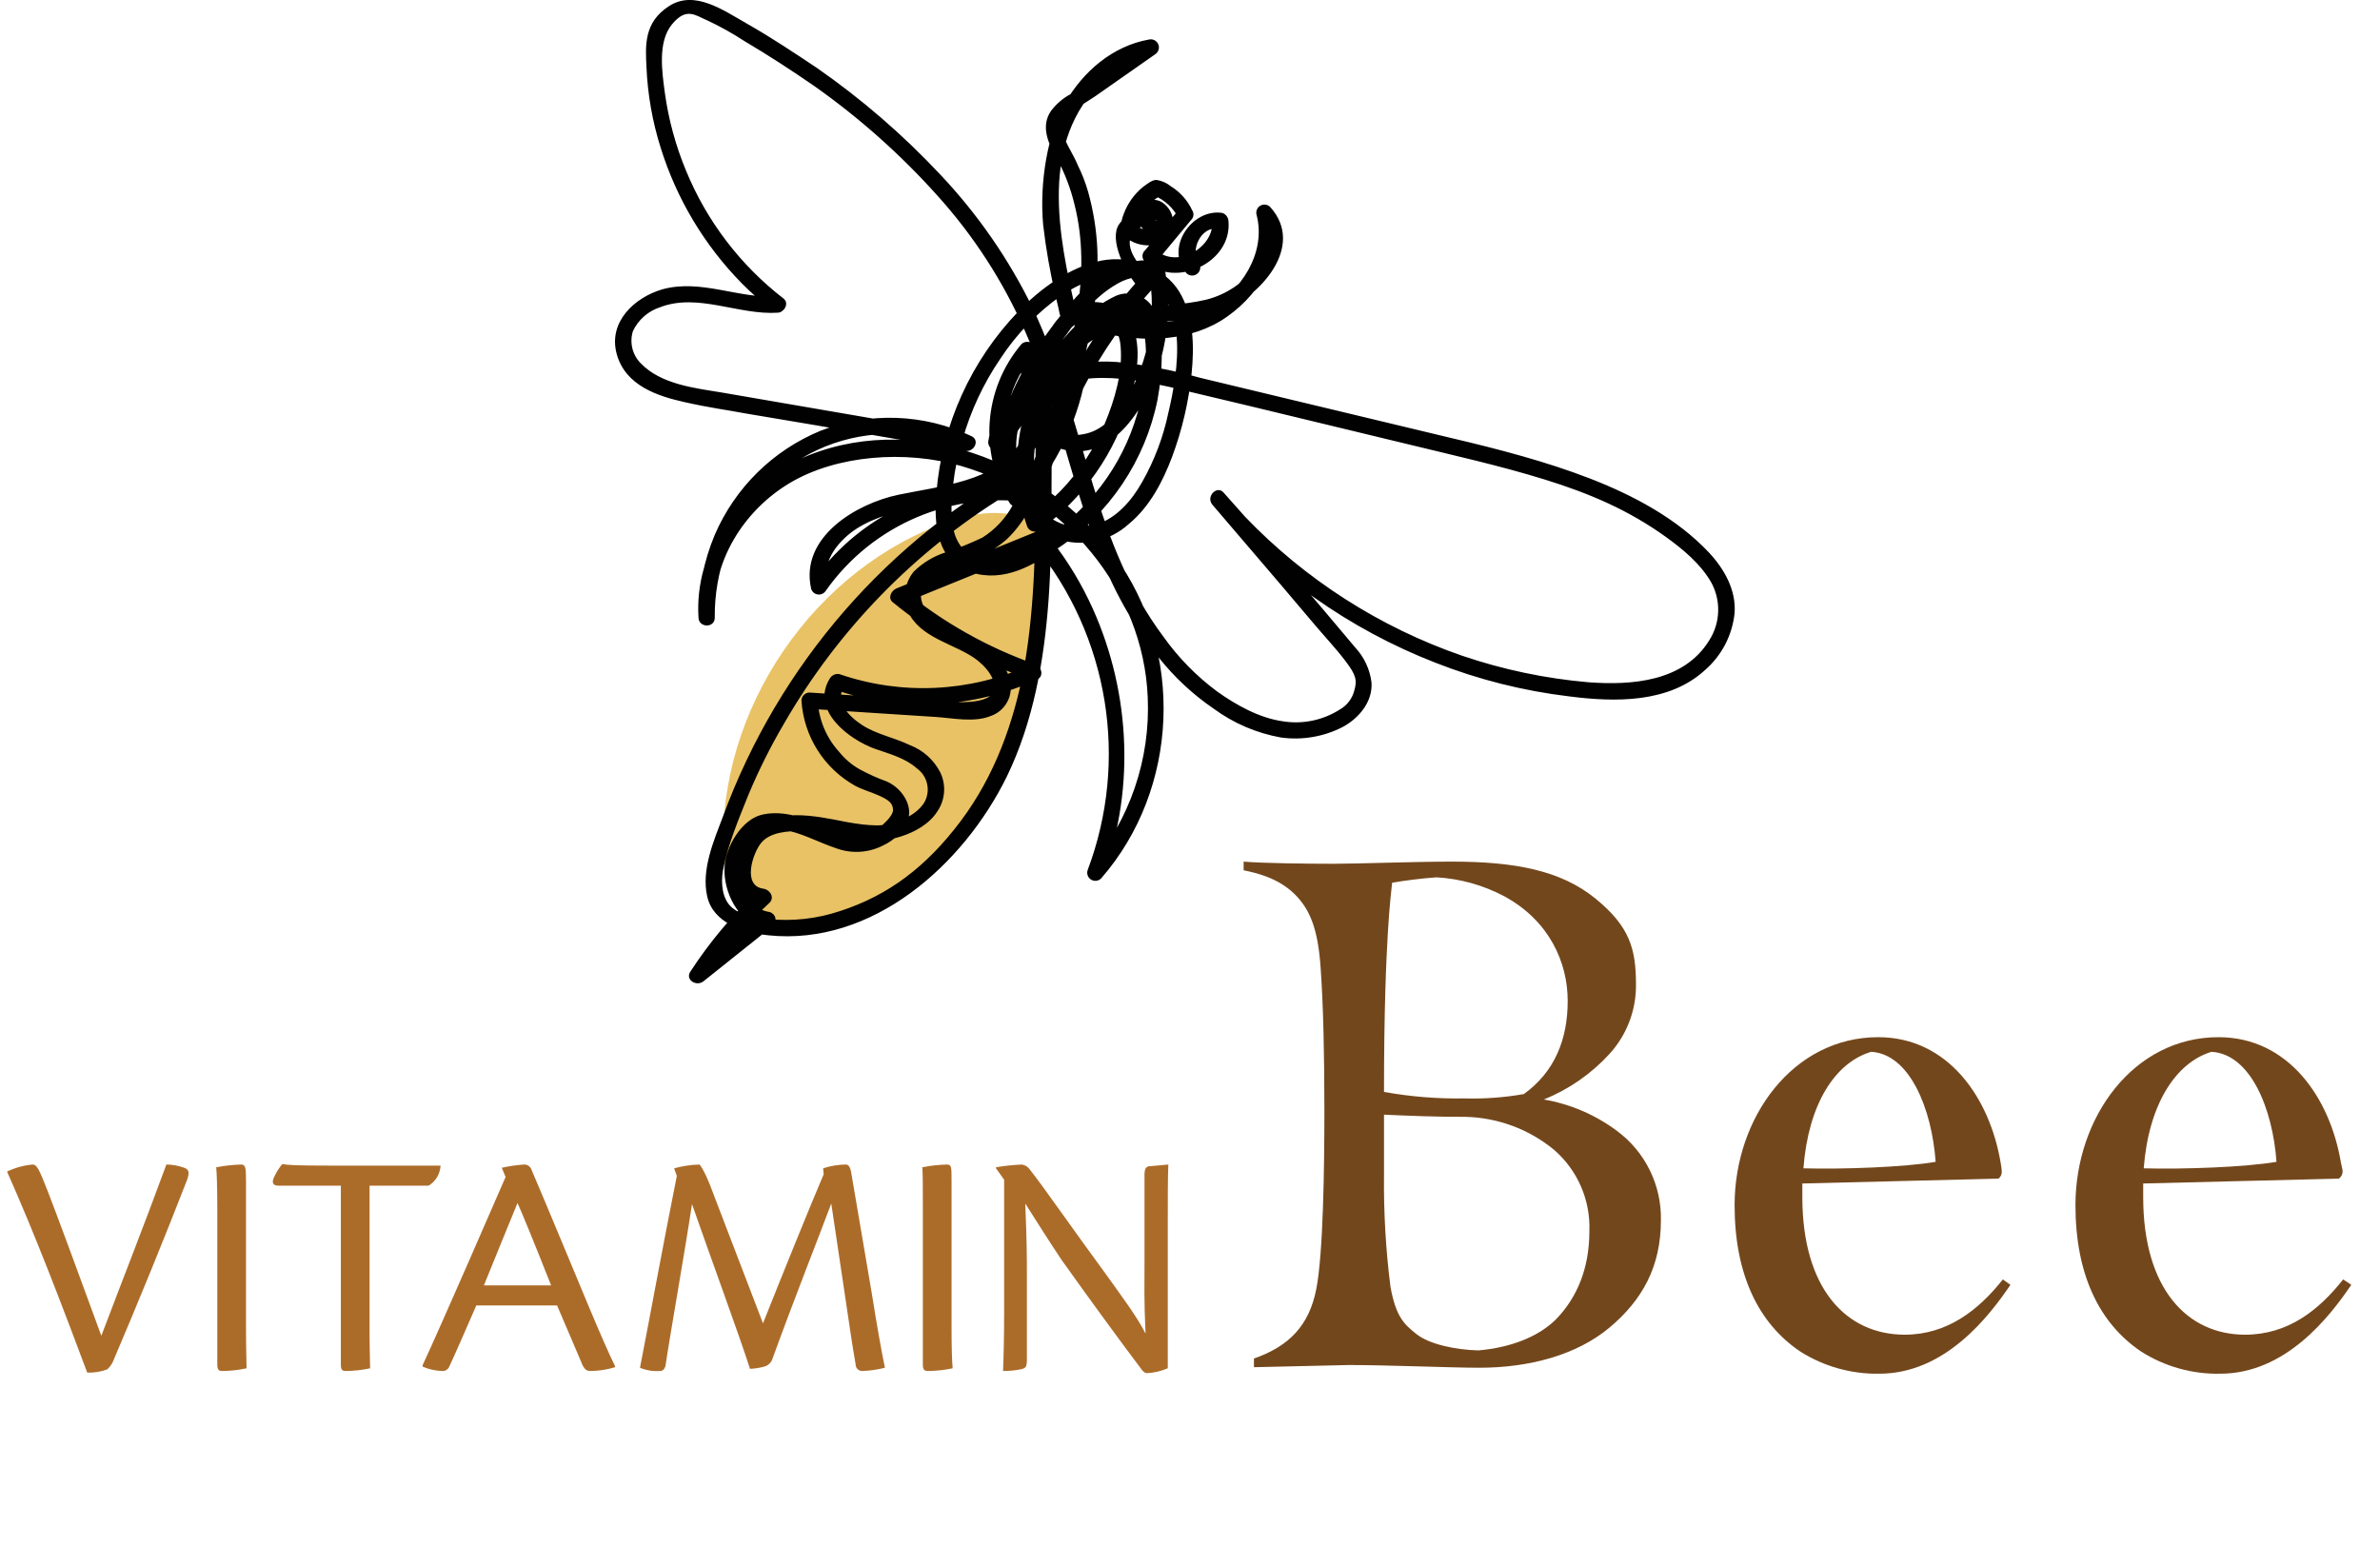
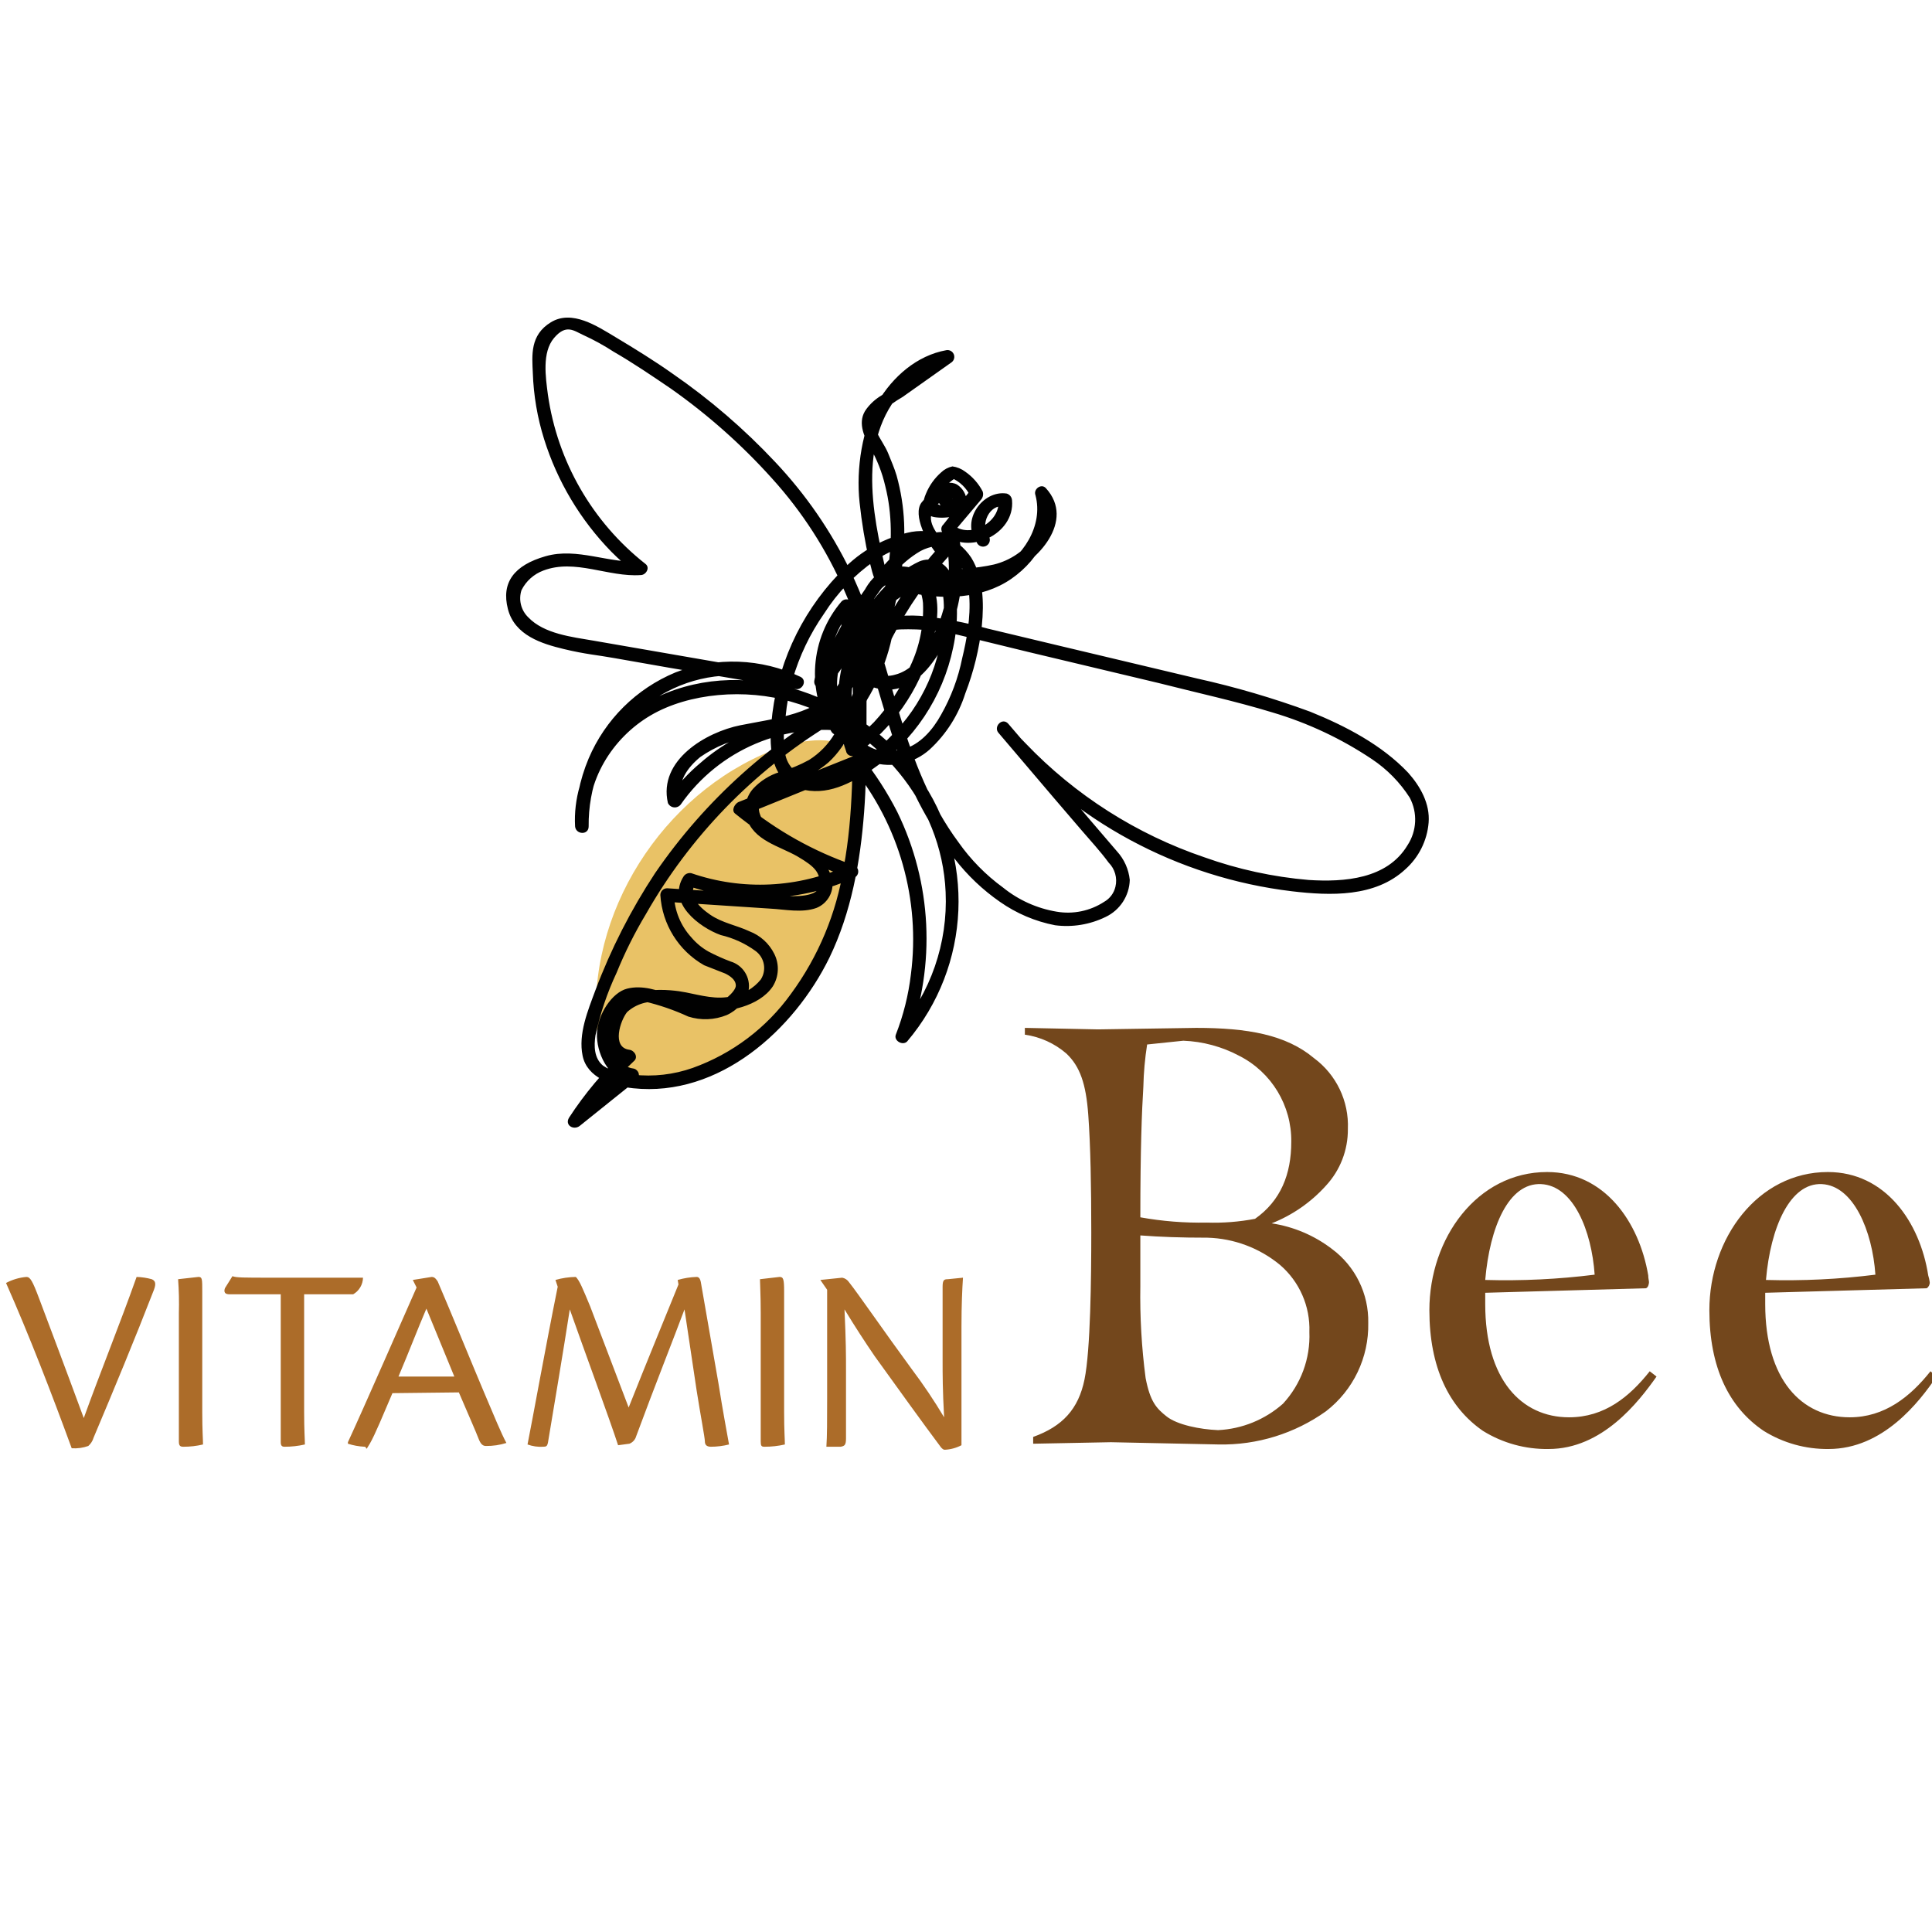
- <svg xmlns="http://www.w3.org/2000/svg" id="Layer_1" data-name="Layer 1" width="439.2" height="285.4" viewBox="0 0 439.2 285.4">
-   <path d="M192.6,98.5c-3.6-4.9-11.2-4.4-17.1-2.4-25.2,8.5-43.2,34.9-42,61.5a7,7,0,0,0,1.2,4c1.1,1.2,3.9,9.9,5.5,10.1,8.8,1,15,.4,22-5,4.1-3.1,17.9-15.3,20-20,6.6-14.5,7.5-24.2,10-40" fill="#e9c266" />
-   <path d="M248.9,251.9l-17.5.4v-1.6c6.6-2.3,10.2-6.2,11.5-12.8s1.5-22.7,1.5-33-.2-19.4-.7-26.4-1.9-10.7-4.9-13.6-6.9-3.8-9.3-4.3V159c3.3.3,12.1.4,16.5.4s15.3-.4,21.9-.4c11.6,0,20.1,1.6,26.5,6.8s7.5,9.4,7.5,15.9a18.7,18.7,0,0,1-4.9,12.8,33.4,33.4,0,0,1-12.1,8.4,31.4,31.4,0,0,1,13.5,5.8,20,20,0,0,1,8.1,16.5c0,8.5-3.4,14.7-9.5,19.8s-14.9,7.4-24,7.4C267.9,252.4,256.2,251.9,248.9,251.9Zm32.3-50c5.7-4.1,8.1-10.1,8.1-17.2s-3.4-14.8-11.7-19.3a30.4,30.4,0,0,0-12.5-3.5c-2.9.2-5.9.6-8.2,1-.1.9-.5,4.2-.8,9.4s-.7,14.1-.7,29.2a76.7,76.7,0,0,0,14.9,1.2A54.5,54.5,0,0,0,281.2,201.9Zm6.1,41.4c3.7-3.9,6-9.2,6-16.1a18.9,18.9,0,0,0-6.5-15,26.7,26.7,0,0,0-16.4-6.1c-6.1,0-10.3-.2-15-.4v11.2a150.9,150.9,0,0,0,1.2,20.6c1,5.4,2.4,6.8,4.8,8.7s7.3,2.9,11.4,3C278.7,248.7,284,246.7,287.3,243.3Z" fill="#73471c" />
-   <path d="M351.5,246.3c7.8,0,13.6-4.5,18.1-10.2l1.4,1c-4,5.9-12.1,16.4-24.2,16.4a26.4,26.4,0,0,1-14.6-4.1c-7.7-5.2-12.1-14.2-12.1-27,0-16.2,10.8-31,26.5-31,12.9,0,20.6,11.2,22.6,23.2a12.5,12.5,0,0,1,.2,1.5,1.6,1.6,0,0,1-.6,1.4l-36.2.9v2.5C332.6,237.8,340.7,246.3,351.5,246.3Zm-18.7-30.7c7.1.2,18.7-.2,24.4-1.2-.7-9.8-4.8-19.9-11.9-20.3C338.6,196.1,333.7,203.8,332.8,215.6Z" fill="#73471c" />
-   <path d="M414.3,246.3c7.9,0,13.6-4.5,18.1-10.2l1.5,1c-4,5.9-12.1,16.4-24.2,16.4a26.2,26.2,0,0,1-14.6-4.1c-7.7-5.2-12.1-14.2-12.1-27,0-16.2,10.7-31,26.4-31,12.9,0,20.6,11.2,22.6,23.2.1.6.3,1.2.3,1.5a1.6,1.6,0,0,1-.7,1.4l-36.1.9v2.5C395.5,237.8,403.6,246.3,414.3,246.3Zm-18.7-30.7c7.2.2,18.7-.2,24.5-1.2-.7-9.8-4.8-19.9-12-20.3C401.5,196.1,396.5,203.8,395.6,215.6Z" fill="#73471c" />
-   <path d="M6,214.9c.8,0,1.2.8,2.8,4.9s5.7,15.2,9.9,26.7c3.9-10.3,8.2-21.2,12-31.6a9.7,9.7,0,0,1,3.3.6c.9.3,1,.9.5,2.3-4.4,11.3-8.9,22.3-13.5,33.1a4.6,4.6,0,0,1-1.2,1.8,9.6,9.6,0,0,1-3.7.6c-4.5-12-9.5-25.2-14.8-37.1A13.8,13.8,0,0,1,6,214.9Z" fill="#ac6c29" />
-   <path d="M40.1,223c0-4.1-.1-6.5-.2-7.6a31,31,0,0,1,4.5-.5c.9,0,1,.4,1,3.1v27.2c0,4.1.1,6.1.1,7.3a21.4,21.4,0,0,1-4.5.5c-.6,0-.9-.2-.9-1.2Z" fill="#ac6c29" />
-   <path d="M62.9,218.8H51.4c-.9,0-1.3-.4-.9-1.4a10.8,10.8,0,0,1,1.6-2.6c.9.2,2.3.3,9,.3H81.3a4.6,4.6,0,0,1-2.2,3.7H68.2v26.4c0,4.1.1,6.1.1,7.3a21.4,21.4,0,0,1-4.5.5c-.6,0-.9-.2-.9-1.1Z" fill="#ac6c29" />
-   <path d="M87.9,240.9c-2.1,4.8-4,9.2-5,11.3a1.3,1.3,0,0,1-1.3.8,9.8,9.8,0,0,1-3.6-.8v-.3c3.4-7.3,13.3-30.1,15.3-34.7l-.7-1.7a26.9,26.9,0,0,1,4.1-.6,1.4,1.4,0,0,1,1.4,1c2.7,6.3,8,19.1,10.3,24.6s4,9.4,5.1,11.6v.2a15.6,15.6,0,0,1-4.6.7c-.7,0-1.2-.4-1.7-1.8l-4.4-10.3Zm13.8-3.7c-3.2-8.1-5.3-13.2-6.2-15.2-2,4.8-3.9,9.6-6.2,15.2Z" fill="#ac6c29" />
-   <path d="M151.9,215.6a13.7,13.7,0,0,1,4.2-.7c.4,0,.8.3,1,1.6l3.8,22.3c1,6.3,1.8,10.7,2.4,13.6a19.3,19.3,0,0,1-4.1.6,1.2,1.2,0,0,1-1.3-1.2c-.6-3.4-1-6.2-1.8-11.6l-2.7-18.1c-2.2,5.9-6.8,17.5-10.8,28.5a2.2,2.2,0,0,1-1.6,1.6,11.7,11.7,0,0,1-2.6.4c-1.8-5.7-7.5-21.2-10.7-30.4-1.3,8.7-4,23.8-4.9,29.9-.2.6-.5.9-1,.9a8,8,0,0,1-3.7-.6c1.2-6,4.1-21.9,6.8-35.4l-.5-1.4a19.5,19.5,0,0,1,4.7-.7c.7.9,1.5,2.5,3,6.6l8.7,22.7c3.9-9.8,8.6-21.4,11.2-27.5Z" fill="#ac6c29" />
-   <path d="M170.3,223c0-4.1,0-6.5-.1-7.6a28.1,28.1,0,0,1,4.5-.5c.9,0,.9.4.9,3.1v27.2c0,4.1.1,6.1.2,7.3a22.2,22.2,0,0,1-4.5.5c-.7,0-1-.2-1-1.2Z" fill="#ac6c29" />
-   <path d="M183.8,215.6v-.2a39.1,39.1,0,0,1,4.8-.5,2.2,2.2,0,0,1,1.5,1c2.1,2.6,8,11.1,14.1,19.4,3,4.2,5.7,7.8,7.2,10.8-.3-6-.2-9.5-.2-12.6V216.8c0-1.3.4-1.6,1.1-1.6l3.3-.3c-.1,2.6-.1,6.1-.1,11.1v26.5a11.1,11.1,0,0,1-3.8.9c-.4,0-.6-.2-.9-.5-4-5.3-9.7-13.1-14.9-20.4-2.2-3.3-4.3-6.6-6.7-10.4.3,7.1.3,10.3.3,13.3v15.5c0,1.5-.3,1.6-1.2,1.8a15.8,15.8,0,0,1-3.2.3c.1-2.4.2-5.9.2-11V217.7Z" fill="#ac6c29" />
-   <path d="M190.4,85.2a121.8,121.8,0,0,0-57,65.5c-1.7,4.5-4,9.8-2.9,14.7s6.6,6.7,11.3,7.2c19.2,2,36-13,44-29.3,4.9-10.1,6.9-21.5,7.7-32.6s.4-23.8.7-35.7c.1-4.8-.3-11.4,3.8-14.8,1.5-1.2,3.8-2.1,5.7-1.4s3,3.1,3.1,5.2c.4,4.7-1.1,9.8-2.9,14.1a39.8,39.8,0,0,1-8.2,12.5,41.3,41.3,0,0,1-5.5,4.7l2.2.9a33.5,33.5,0,0,1,3.2-27.6,31.1,31.1,0,0,1,9.8-10.3c1-.7,2.4-1.6,3.7-1a4.4,4.4,0,0,1,1.7,2.5,23.2,23.2,0,0,1,.6,7.4,40.6,40.6,0,0,1-11.9,26.7,33.4,33.4,0,0,1-12.2,8.1c-2.3.9-5,1.5-7.4.7s-3.7-3.2-4.1-5.7a28.4,28.4,0,0,1,.1-7.7,44.9,44.9,0,0,1,1.7-8.1,51.4,51.4,0,0,1,7-15,43.4,43.4,0,0,1,11.3-11.7c4.1-2.7,9.5-4.9,14.4-3.1,9.4,3.6,7.1,17.2,5.3,24.8a44.4,44.4,0,0,1-4.8,12.7c-1.9,3.4-4.7,6.7-8.5,7.9-9.8,2.9-15.9-8.5-14.6-16.7.9-5.9,4-11,7.3-15.8s6.5-9.3,11.3-12a9.4,9.4,0,0,1,6.8-1L212,50.2a34.1,34.1,0,0,1-4,23.2c-1.7,2.8-4.2,5.8-7.5,6.6s-6-.1-7.2-2.6,1.6-6.5,4.4-4.9l-.7-1.7a44.3,44.3,0,0,1-10.5,20.1l2.3.3a22,22,0,0,1,1.8-25.6l-2.5-.6a16.2,16.2,0,0,1-5.3,15.6l2.5,1.5c1.3-7.7,9.1-11.9,16.3-12.3,4.8-.3,9.6.6,14.2,1.6l14.7,3.5,29,7c8.6,2.1,17.2,4,25.6,6.6s15.5,5.7,22.2,10.5c3.2,2.3,6.5,5,8.5,8.5a10.5,10.5,0,0,1-.4,10.7c-4.7,7.6-14.3,8.3-22.3,7.7a98.7,98.7,0,0,1-23.3-4.9,101.4,101.4,0,0,1-40-25.6l-4-4.5-2.1,2.2,12.4,14.5,6.1,7.2c2,2.4,4.2,4.7,6.1,7.2s2.2,3.5,1.6,5.5a5.6,5.6,0,0,1-2.6,3.4,15.1,15.1,0,0,1-10.6,2.2c-4.3-.6-8.6-3-12.1-5.5a45.2,45.2,0,0,1-9.9-10.1c-6.3-8.4-10-18.1-13-28s-6.2-22.2-11.1-32.6a99.2,99.2,0,0,0-17-24.6,143.4,143.4,0,0,0-22.9-19.8c-4.2-2.8-8.4-5.6-12.8-8.1s-9.7-6.3-14.4-3.3-4.4,7.3-4.2,11.3a57.5,57.5,0,0,0,2.6,14.8,62,62,0,0,0,15,25.1,51.7,51.7,0,0,0,5.6,4.9l1.1-2.5c-7.2.5-14.2-3.3-21.4-1.3-5.1,1.5-10,6-8.4,11.9s7.6,7.8,12.5,8.9,7.6,1.4,11.3,2.1l12.5,2.1,28,4.8c1.6.3,2.8-1.9,1.2-2.7a35.2,35.2,0,0,0-27.9-1,36.3,36.3,0,0,0-19.5,19.2,38.3,38.3,0,0,0-3,15.3h3c-.7-10.2,5.3-19.8,13.9-24.9S167,83,177.4,86c18.9,5.5,33.6,22.8,34.4,42.7A45.3,45.3,0,0,1,201.1,160l2.5,1.4c6.1-16.3,4.9-35-2.7-50.7A61.3,61.3,0,0,0,193,98.4a1.9,1.9,0,0,0-1.5-.4l-26.1,10.6c-.9.4-1.6,1.7-.7,2.5a85.2,85.2,0,0,0,25.6,14.4l-.4-2.7a47.6,47.6,0,0,1-35,1.6,1.7,1.7,0,0,0-1.7.7c-3.8,5.9,3.5,11.4,8.3,13.1,2.6.9,5.6,1.7,7.7,3.6a4.8,4.8,0,0,1,1.3,6.4c-1.5,2.2-4.1,3.3-6.6,3.9s-6.8-.2-10.2-.9c-5.8-1.1-13.3-1.9-16.7,4.2-2.3,4.2-1.9,10.9,3.9,11.6l-1.1-2.5a79.8,79.8,0,0,0-12.4,14.8c-1,1.5,1.1,2.8,2.4,1.8l12.9-10.3a1.5,1.5,0,0,0-.7-2.5c-3.9-.6-5.5-4.7-5.3-8.3a8.9,8.9,0,0,1,1.8-5,6.4,6.4,0,0,1,5.9-1.9c3.4.5,6.5,2.3,9.8,3.4a10.8,10.8,0,0,0,8.6-.4c2.2-1,4.4-2.9,4.9-5.4s-1.5-5.4-4.1-6.5a36.4,36.4,0,0,1-4.9-2.2,13,13,0,0,1-3.8-3.2,15.3,15.3,0,0,1-4-9.5l-1.5,1.5,23.2,1.5c3.2.2,7.2,1.1,10.3-.2a5.5,5.5,0,0,0,3.6-5.8c-.3-2.7-2.2-5-4.2-6.7s-4.5-2.5-6.9-3.7-4.4-2.4-5.2-4.6.4-3.9,2.1-5,4.2-1.9,6.4-2.7a21.2,21.2,0,0,0,7-4c4.3-4,6.4-9.8,8.4-15.2,4.6-12.2,8.9-25.2,8.4-38.4a46.9,46.9,0,0,0-1.7-10.6,29.2,29.2,0,0,0-1.9-4.9c-.7-1.7-1.7-3.2-2.4-4.8s-.6-3.2.9-4.6,3.2-2.3,4.8-3.4l11-7.7A1.5,1.5,0,0,0,212,7.3c-6.7,1.2-12.1,5.9-15.4,11.6s-4.8,14.8-4.1,22.6a115.8,115.8,0,0,0,2.3,13.1c.2,1,.5,2,.7,3.1s.8,1.6,2.1,2a52.6,52.6,0,0,0,6,1.8c7.6,1.7,16.3,1.6,22.9-3.1s10.3-11.9,8.3-19.5l-2.5,1.5c2.4,2.6,1.4,6-.5,8.7a16.4,16.4,0,0,1-9.2,6.2c-8.1,1.9-17.4.4-24.2,6.1S192,75.6,187.9,82.2s-14.4,7.5-22.1,9.1-18.3,7.8-16.1,17.4a1.5,1.5,0,0,0,2.7.3,39.4,39.4,0,0,1,38.3-16.2,1.6,1.6,0,0,0,1.9-1.1,84.7,84.7,0,0,1,19.9-38.2,1.7,1.7,0,0,0,0-2.2c-1.7-1.7-4.9-4.9-3.8-7.7.5-1.2,3-2.9,3.9-1.2l.2-1.9c-.5.6.8-.1.6.1s-.2,0-.2-.1a3.3,3.3,0,0,0-.3-.6v0c-.4-.2.1.3,0,.1a3.4,3.4,0,0,1,.6.6,1.3,1.3,0,0,1-.7,1.8,3.7,3.7,0,0,1-3.4-1.1l.5,1.1a8.4,8.4,0,0,1,4.3-6.3H213a8.8,8.8,0,0,1,4.5,4.2l.2-1.8-6.4,7.7a1.4,1.4,0,0,0,0,2.1c5.6,5,16.1.2,15.4-7.5a1.7,1.7,0,0,0-1.1-1.5c-5.5-.9-10.5,6.2-6.9,10.8a1.5,1.5,0,1,0,2.6-1.5c-1.8-2.3.3-6.9,3.5-6.4l-1.1-1.4c.4,4.9-6.5,8.8-10.3,5.4v2.1l6.4-7.7a1.4,1.4,0,0,0,.2-1.8,10.3,10.3,0,0,0-3.9-4.4,5.5,5.5,0,0,0-2.7-1.2c-.9,0-1.9.9-2.6,1.4a11.7,11.7,0,0,0-3.4,4.8,8.2,8.2,0,0,0-.6,2.7,2.8,2.8,0,0,0,1.8,2.3c3,1.8,8,.9,7.9-3.3a4.5,4.5,0,0,0-2.1-3.8,3.1,3.1,0,0,0-4.1.9c-1.6,2.6,2.1,7.2,4.6,4.4a1.7,1.7,0,0,0,.3-1.9c-1.9-3.5-6.8-2.1-8.7.7s1.1,9,3.9,12V51.3a89.5,89.5,0,0,0-20.7,39.6l1.8-1a42.6,42.6,0,0,0-34.7,9.8,43.4,43.4,0,0,0-7,7.8l2.8.4c-.9-3.8,1.4-7.2,4.3-9.5s7.3-3.8,11.4-4.5c8.1-1.5,17.1-2.4,22.1-10.1,2.1-3.4,3.2-7.3,4.6-11.1s2.9-7.3,6.1-9.6,7.7-3.2,11.8-3.6,8.6-.4,12.6-2c6.9-2.7,15.5-12,8.9-19.3a1.5,1.5,0,0,0-2.5,1.5c1.8,7-2.9,14.1-8.9,17.4-7.9,4.2-17.6,2.3-25.5-.6l1.1,1.1c-3.3-14.1-6.9-31.6,5-42.7a17,17,0,0,1,9.2-4.7l-1.2-2.8-9.7,6.8-4.4,3.2a11.2,11.2,0,0,0-3.5,3c-2,2.8-.6,6,.9,8.6a34.9,34.9,0,0,1,3.4,8.8c3.2,12.7-.3,26.1-4.4,38.2-1.9,5.8-3.8,12-7,17.2a16.2,16.2,0,0,1-5.6,6,55.2,55.2,0,0,1-6.7,2.7,14.8,14.8,0,0,0-6,3.6,7.3,7.3,0,0,0-1.4,6.4c1.6,5.2,7.5,6.5,11.6,8.9,2,1.1,4.9,3.7,4.7,6.3s-5.7,2.6-7.9,2.4l-26.2-1.7a1.5,1.5,0,0,0-1.5,1.5,19.4,19.4,0,0,0,9.9,15.7c1.5.8,3.1,1.2,4.6,1.9s2.4,1.3,2.4,2.6-3.1,4.1-5.1,4.6-6.5-1.1-9.3-2.3-6.6-2.3-10-1.4-6.5,5.6-6.7,9.8,2.4,10.2,7.5,11l-.6-2.5L127.7,179l2.3,1.8a74.1,74.1,0,0,1,12-14.2c1-1,.1-2.4-1.1-2.6-4-.5-2-6.6-.4-8.5s4.8-2.2,7.4-2.1,7.3,1.3,11,1.8,11.2-.9,14.1-5.5a7.2,7.2,0,0,0,.5-7.2,10.5,10.5,0,0,0-5.6-5c-2.9-1.4-6.2-2-8.8-3.7s-5.1-4.4-3.3-7.2l-1.7.7a50.7,50.7,0,0,0,37.3-1.9c1.3-.6.8-2.4-.3-2.8A80.3,80.3,0,0,1,166.9,109l-.7,2.5,26.1-10.6-1.4-.3a60.9,60.9,0,0,1,9.8,60,1.5,1.5,0,0,0,2.5,1.5c14.4-16.5,15.4-41.9,2.5-59.5S168,75.4,147.4,84.8c-11.1,5.1-19.3,16.7-18.5,29.2.1,1.9,3,1.9,3,0a34.8,34.8,0,0,1,8.7-23.4,31.7,31.7,0,0,1,22.7-10.5,30.3,30.3,0,0,1,14.5,3l1.1-2.8L133,72.4c-4.9-.8-11-1.5-14.7-5.3a5.9,5.9,0,0,1-1.5-6,8.4,8.4,0,0,1,5-4.4c7-2.7,14.5,1.5,21.8,1,1.1-.1,2.1-1.7,1-2.6a57.4,57.4,0,0,1-18-23.6,58.2,58.2,0,0,1-3.9-14.3c-.5-3.8-1.4-9.4,1.3-12.7s4.4-1.6,6.6-.7a56.3,56.3,0,0,1,6.8,3.8c4.4,2.6,8.7,5.4,12.9,8.3A134.9,134.9,0,0,1,172.9,36a93.1,93.1,0,0,1,16.3,25.2c4.7,10.7,7.3,22.2,10.9,33.2s7.3,18.9,13.7,26.9a46.1,46.1,0,0,0,10.2,9.5,29.8,29.8,0,0,0,12.4,5.3,19.2,19.2,0,0,0,11.3-1.9c3-1.6,5.6-4.6,5.4-8.2a11.5,11.5,0,0,0-3-6.5l-5.9-7L231.9,98.1l-6.1-7.2c-1.2-1.4-3.3.7-2.1,2.2a103.7,103.7,0,0,0,41.2,29.2,99.8,99.8,0,0,0,24.6,6.2c8.5,1.1,18.5,1.3,25.2-4.9a16.1,16.1,0,0,0,5.4-10.5c.3-4.2-1.9-8.1-4.7-11.1-5.9-6.3-14-10.6-22-13.7s-16.8-5.4-25.3-7.4l-31.3-7.5-15.4-3.7a89.7,89.7,0,0,0-15.3-2.9c-8.2-.6-17.2,2-21.7,9.3a13.7,13.7,0,0,0-2,5.2,1.5,1.5,0,0,0,2.5,1.4A19,19,0,0,0,191,64.2a1.5,1.5,0,0,0-2.5-.7,25,25,0,0,0-2.2,29.3,1.5,1.5,0,0,0,2.3.3,48.1,48.1,0,0,0,11.3-21.5,1.6,1.6,0,0,0-.7-1.7c-3.6-2.1-7.8.6-9,4.2s1.9,7.6,5.5,8.7c9.8,3,16.2-8.5,18.4-16.1a37.4,37.4,0,0,0,.8-17.3,1.4,1.4,0,0,0-1-1c-6.1-1.5-11.4,2.2-15.3,6.4a87,87,0,0,0-6,7.6,56.3,56.3,0,0,0-5.1,8.5c-2.6,5.4-3.9,11.5-2.2,17.4s4.9,9.5,9.9,11.2a13.3,13.3,0,0,0,13.1-2.8c3.9-3.2,6.3-7.9,8-12.4a62.7,62.7,0,0,0,3.6-15.4c.5-5,.4-10.7-2.3-15.1s-8.8-6.8-14.4-5.7-11.2,5.1-15.3,9.4a54.8,54.8,0,0,0-15.1,33.4c-.5,5.6,0,12.7,6.3,14.7s11.7-1.4,16.1-4.4a43.3,43.3,0,0,0,18.4-27.4,48,48,0,0,0,.8-8.5,19.6,19.6,0,0,0-1.3-7.9,5.5,5.5,0,0,0-7.2-2.8,23.6,23.6,0,0,0-6.8,4.9,36.8,36.8,0,0,0-11.3,29.7,33.9,33.9,0,0,0,1.7,7.8,1.5,1.5,0,0,0,2.2.9,44.1,44.1,0,0,0,16.9-24.1c1.1-4.3,2.2-9.6.3-13.8s-7.2-5.4-11.3-3.1-5.9,7.9-6.2,12.8-.3,11.6-.3,17.3c0,12.1,0,24.2-2.1,36.1-1.9,10.2-5.4,20-11.7,28.4s-13.3,13.7-22.2,16.6a31.6,31.6,0,0,1-13.3,1.5c-2.2-.2-4.9-.6-6.7-2.1s-2.1-4.4-1.7-6.8c.9-4.8,2.9-9.5,4.7-14a108.4,108.4,0,0,1,6.6-13.2,119.5,119.5,0,0,1,40.9-42.1c2.1-1.3,4.2-2.5,6.4-3.6s.1-3.5-1.6-2.6Z" fill="#010101" />
+ <svg xmlns="http://www.w3.org/2000/svg" width="256" height="256" viewBox="0 0 256 256">
+   <path fill="#e9c266" d="M113.9 100.4c-2.1-3-6.6-2.6-10.1-1.5-14.9 5.1-25.6 20.7-24.8 36.4a3.6 3.6 0 0 0 .7 2.4c.6.7 2.3 5.9 3.3 6 5.2.5 8.8.2 13-3 2.4-1.9 10.5-9 11.8-11.8 3.9-8.6 4.4-14.3 5.9-23.7" />
+   <path fill="#73471c" d="M147.2 191.1l-10.3.2v-.9c3.9-1.4 6-3.7 6.8-7.6s.9-13.4.9-19.5-.1-11.5-.4-15.6-1.1-6.4-2.9-8.1a10.7 10.7 0 0 0-5.5-2.5v-.9l9.7.2 13-.2c6.8 0 11.9.9 15.6 4a11.1 11.1 0 0 1 4.5 9.4 10.9 10.9 0 0 1-2.9 7.5 19.1 19.1 0 0 1-7.2 5 17.4 17.4 0 0 1 8 3.4 11.9 11.9 0 0 1 4.8 9.8 14.4 14.4 0 0 1-5.6 11.7 23.7 23.7 0 0 1-14.2 4.4zm19.1-29.6c3.4-2.4 4.8-5.9 4.8-10.2a12.6 12.6 0 0 0-6.9-11.4 17.2 17.2 0 0 0-7.4-2l-4.8.5a42.2 42.2 0 0 0-.5 5.6c-.2 3.2-.4 8.3-.4 17.3a44.7 44.7 0 0 0 8.8.7 29.1 29.1 0 0 0 6.4-.5zM170 186a13.2 13.2 0 0 0 3.5-9.5 11.2 11.2 0 0 0-3.9-8.9 15.8 15.8 0 0 0-9.6-3.6c-3.6 0-6.2-.1-8.9-.3v6.7a83.3 83.3 0 0 0 .7 12.2c.6 3.1 1.4 4 2.8 5.1s4.4 1.7 6.8 1.8a14 14 0 0 0 8.6-3.5zm37.9 1.8c4.7 0 8-2.7 10.7-6.1l.9.7c-2.4 3.4-7.2 9.6-14.3 9.6a16 16 0 0 1-8.7-2.4c-4.5-3.1-7.1-8.4-7.1-16 0-9.5 6.3-18.3 15.6-18.3 7.6 0 12.2 6.6 13.4 13.7 0 .4.1.7.1.9s-.1.7-.4.8l-21.3.6v1.5c0 10 4.8 15 11.1 15zm-11.1-18.2a94.5 94.5 0 0 0 14.5-.7c-.4-5.8-2.8-11.8-7.1-12s-6.8 5.7-7.4 12.7zm48.3 18.2c4.6 0 8-2.7 10.7-6.1l.8.7c-2.3 3.4-7.1 9.6-14.3 9.6a15.9 15.9 0 0 1-8.6-2.4c-4.6-3.1-7.2-8.4-7.2-16 0-9.5 6.4-18.3 15.7-18.3 7.6 0 12.2 6.6 13.3 13.7a5.1 5.1 0 0 1 .2.9.9.9 0 0 1-.4.8l-21.4.6v1.5c0 10 4.8 15 11.2 15zM234 169.6a94.5 94.5 0 0 0 14.5-.7c-.4-5.8-2.9-11.8-7.1-12s-6.8 5.7-7.4 12.7z" />
+   <path fill="#ac6c29" d="M3.5 169.2c.5 0 .8.5 1.7 2.9s3.4 9 5.9 15.8c2.2-6.1 4.8-12.5 7-18.7a8.5 8.5 0 0 1 2 .3c.5.2.6.6.3 1.4-2.6 6.7-5.3 13.2-8 19.6a2.3 2.3 0 0 1-.7 1.1 5.4 5.4 0 0 1-2.2.3C6.9 184.8 3.9 177 .8 170a7 7 0 0 1 2.7-.8zm20.2 4.8a44 44 0 0 0-.1-4.5l2.7-.3c.5 0 .5.3.5 1.9v16c0 2.5.1 3.6.1 4.3a10.9 10.9 0 0 1-2.6.3c-.4 0-.6-.1-.6-.7zm13.5-2.5h-6.8c-.5 0-.8-.2-.6-.8l1-1.6c.5.2 1.4.2 5.3.2h12a2.6 2.6 0 0 1-1.3 2.2h-6.5v15.6c0 2.5.1 3.6.1 4.3a11.8 11.8 0 0 1-2.7.3c-.3 0-.5-.1-.5-.6zM52 184.6c-1.2 2.8-2.3 5.5-3 6.7s-.3.4-.7.4a8.5 8.5 0 0 1-2.2-.4v-.2c2-4.3 7.9-17.8 9.1-20.5l-.5-1 2.5-.4c.4 0 .6.3.8.6 1.6 3.7 4.7 11.3 6.1 14.6s2.3 5.5 3 6.8a8.8 8.8 0 0 1-2.7.4c-.4 0-.7-.2-1-1s-1.4-3.3-2.6-6.1zm8.2-2.2l-3.7-9c-1.2 2.8-2.3 5.7-3.7 9zm29.6-12.8a10.1 10.1 0 0 1 2.5-.4c.3 0 .5.2.6.9l2.3 13.2c.6 3.8 1.1 6.4 1.4 8.1a9.9 9.9 0 0 1-2.4.3c-.5 0-.8-.2-.8-.7s-.6-3.6-1.1-6.8l-1.6-10.7c-1.3 3.5-4 10.3-6.4 16.8a1.5 1.5 0 0 1-.9 1l-1.5.2c-1.1-3.4-4.5-12.6-6.4-18-.8 5.2-2.3 14.1-2.9 17.7-.1.4-.2.5-.6.5a5.1 5.1 0 0 1-2.1-.3c.7-3.5 2.4-13 4-20.9l-.3-.9a10.3 10.3 0 0 1 2.7-.4c.5.5.9 1.5 1.9 3.9l5.1 13.4c2.3-5.8 5.1-12.6 6.6-16.3zm11 4.4c0-2.4-.1-3.9-.1-4.5l2.6-.3c.5 0 .6.3.6 1.9v16c0 2.5.1 3.6.1 4.3a11.8 11.8 0 0 1-2.7.3c-.4 0-.5-.1-.5-.7zm7.9-4.4l2.9-.3a1.4 1.4 0 0 1 .9.6c1.2 1.5 4.7 6.6 8.3 11.5a71.7 71.7 0 0 1 4.3 6.4c-.2-3.6-.2-5.7-.2-7.5v-9.8c0-.9.2-1 .7-1l2-.2c-.1 1.5-.2 3.6-.2 6.5v15.7a5.3 5.3 0 0 1-2.2.6c-.2 0-.3-.1-.5-.3-2.4-3.2-5.7-7.8-8.8-12.1-1.3-1.9-2.6-3.9-4-6.2.2 4.3.2 6.1.2 8v9.1c0 .9-.2 1-.7 1.1h-1.9c.1-1.4.1-3.5.1-6.4v-14.4z" />
+   <path fill="#010101" d="M112.6 92.5a73.7 73.7 0 0 0-25.8 23.2 78.1 78.1 0 0 0-7.9 15.5c-1 2.7-2.3 5.8-1.7 8.7s3.9 4 6.7 4.3c11.4 1.2 21.3-7.7 26-17.3 2.9-6 4.1-12.7 4.6-19.3s.2-14.1.4-21.2c0-2.8-.2-6.7 2.2-8.7a3.8 3.8 0 0 1 3.4-.8c1.2.4 1.7 1.8 1.8 3a17.6 17.6 0 0 1-1.7 8.4 25.4 25.4 0 0 1-4.8 7.4 22.2 22.2 0 0 1-3.3 2.8l1.3.5a19.5 19.5 0 0 1 1.9-16.3 17 17 0 0 1 5.8-6.1c.6-.4 1.4-1 2.2-.6a2.7 2.7 0 0 1 1 1.5 12.5 12.5 0 0 1 .3 4.3 23.5 23.5 0 0 1-7 15.8 19.4 19.4 0 0 1-7.2 4.8 6.7 6.7 0 0 1-4.4.4 3.8 3.8 0 0 1-2.4-3.3 14.2 14.2 0 0 1 .1-4.6 27 27 0 0 1 .9-4.8 29.7 29.7 0 0 1 4.2-8.8 24.8 24.8 0 0 1 6.7-7c2.4-1.6 5.6-2.9 8.5-1.8 5.5 2.1 4.2 10.2 3.1 14.7a25.2 25.2 0 0 1-2.8 7.5c-1.1 2-2.8 4-5.1 4.6-5.7 1.8-9.3-5-8.6-9.9s2.4-6.5 4.3-9.3 3.9-5.5 6.7-7.1a6.2 6.2 0 0 1 4-.6l-.6-.6a19.9 19.9 0 0 1-2.4 13.7c-1 1.7-2.4 3.4-4.4 3.9a3.9 3.9 0 0 1-4.3-1.5c-.7-1.5 1-3.9 2.6-2.9l-.4-1a26.3 26.3 0 0 1-6.2 11.9l1.4.2a13.3 13.3 0 0 1 1-15.2l-1.4-.4a9.7 9.7 0 0 1-3.2 9.3l1.5.8c.8-4.5 5.4-7 9.7-7.2a30.1 30.1 0 0 1 8.4.9l8.6 2.1 17.2 4.1c5.1 1.3 10.2 2.4 15.1 3.9a48.4 48.4 0 0 1 13.2 6.2 17.4 17.4 0 0 1 5 5.1 6.2 6.2 0 0 1-.3 6.3c-2.7 4.5-8.4 4.9-13.1 4.6a54.9 54.9 0 0 1-13.8-3 59 59 0 0 1-23.7-15.1 28.5 28.5 0 0 1-2.3-2.6l-1.3 1.2 7.4 8.7 3.6 4.2c1.2 1.4 2.5 2.8 3.6 4.3a3.4 3.4 0 0 1 .9 3.2 3.1 3.1 0 0 1-1.5 2 8.8 8.8 0 0 1-6.3 1.3 15.3 15.3 0 0 1-7.1-3.2 25.8 25.8 0 0 1-5.9-6c-3.7-5-5.9-10.7-7.7-16.6s-3.6-13.1-6.6-19.3a57.7 57.7 0 0 0-10-14.5 84.1 84.1 0 0 0-13.6-11.7c-2.4-1.7-5-3.3-7.5-4.8s-5.8-3.7-8.6-2-2.5 4.4-2.4 6.7a33.1 33.1 0 0 0 1.5 8.8A37.3 37.3 0 0 0 81 73.1a31.1 31.1 0 0 0 3.3 2.9l.6-1.6c-4.2.3-8.4-1.9-12.6-.7s-5.9 3.5-5 7 4.5 4.6 7.4 5.3 4.5.8 6.7 1.2l7.4 1.3 16.6 2.8c.9.2 1.6-1.1.7-1.6a20.9 20.9 0 0 0-16.6-.6A21.4 21.4 0 0 0 78 100.5a23 23 0 0 0-1.8 9H78c-.4-6 3.1-11.7 8.2-14.7s12.6-3.6 18.7-1.8c11.2 3.2 19.9 13.4 20.4 25.2a26.5 26.5 0 0 1-6.4 18.5l1.5.9a38.2 38.2 0 0 0-1.5-30 43.2 43.2 0 0 0-4.7-7.3 1 1 0 0 0-.9-.2l-15.5 6.2c-.5.3-.9 1.1-.4 1.5a51.4 51.4 0 0 0 15.1 8.5l-.2-1.6a27.9 27.9 0 0 1-20.7 1 1 1 0 0 0-1 .4c-2.3 3.5 2.1 6.8 4.9 7.8a12.8 12.8 0 0 1 4.6 2.1 2.8 2.8 0 0 1 .7 3.8A6.2 6.2 0 0 1 97 132c-2 .5-4.1-.1-6.1-.5s-7.9-1.1-9.8 2.5-1.2 6.5 2.3 6.9l-.7-1.5a46.8 46.8 0 0 0-7.3 8.7c-.6 1 .6 1.7 1.4 1.1l7.6-6.1a.9.9 0 0 0-.4-1.5c-2.3-.3-3.3-2.7-3.1-4.9a5.1 5.1 0 0 1 1-2.9 3.8 3.8 0 0 1 3.5-1.1 30.6 30.6 0 0 1 5.8 2 7.5 7.5 0 0 0 5.1-.2 5.3 5.3 0 0 0 2.9-3.3 3.4 3.4 0 0 0-2.4-3.8 25.5 25.5 0 0 1-2.9-1.3 8.3 8.3 0 0 1-2.3-1.9 8.8 8.8 0 0 1-2.3-5.6l-.9.9 13.7.9c1.9.1 4.2.6 6.1-.1a3.4 3.4 0 0 0 2.1-3.5 6.6 6.6 0 0 0-2.5-4 25.6 25.6 0 0 0-4-2.2c-1.2-.6-2.7-1.4-3.1-2.7a2.3 2.3 0 0 1 1.2-2.9 14 14 0 0 1 3.8-1.6 13 13 0 0 0 4.1-2.4c2.6-2.4 3.8-5.8 5-9 2.7-7.2 5.3-14.9 5-22.7a27.6 27.6 0 0 0-1-6.3c-.3-1-.7-1.9-1.1-2.9s-1.1-1.9-1.5-2.8a2 2 0 0 1 .6-2.7 17.9 17.9 0 0 1 2.8-2l6.5-4.6a.9.9 0 0 0-.7-1.6c-3.9.7-7.1 3.5-9.1 6.9s-2.9 8.7-2.4 13.3a66.8 66.8 0 0 0 1.3 7.8c.2.6.3 1.2.5 1.8s.4.9 1.2 1.2l3.5 1.1c4.5 1 9.7.9 13.6-1.8s6.1-7.1 4.9-11.6l-1.5.9c1.4 1.5.8 3.6-.3 5.1a9.3 9.3 0 0 1-5.4 3.7c-4.8 1.1-10.3.2-14.3 3.6s-3.8 8.4-6.3 12.3-8.5 4.5-13 5.4-10.9 4.6-9.6 10.3a1 1 0 0 0 1.7.2 23.1 23.1 0 0 1 22.6-9.6c.5 0 1-.1 1.1-.6a50.1 50.1 0 0 1 11.8-22.7.9.9 0 0 0 0-1.2c-1-1.1-2.9-3-2.2-4.6s1.7-1.7 2.2-.7l.2-1.1c-.3.3.4-.1.3 0h-.1c0-.1-.1-.4-.2-.4s0-.2.1-.1h-.1c-.3-.1 0 .2 0 0l.3.4a.7.7 0 0 1-.4 1 1.9 1.9 0 0 1-2-.6l.3.7a5.2 5.2 0 0 1 2.6-3.8h-.7a4.9 4.9 0 0 1 2.6 2.5l.2-1.1-3.8 4.8a.8.8 0 0 0 0 1.2c3.3 3 9.5.1 9.1-4.4a1 1 0 0 0-.7-.9c-3.2-.5-6.1 3.6-4 6.4a.9.9 0 1 0 1.5-.9c-1-1.4.2-4.1 2.1-3.8l-.7-.8c.3 2.9-3.8 5.2-6.1 3.2v1.2l3.8-4.5a1.1 1.1 0 0 0 .2-1.1 7.3 7.3 0 0 0-2.3-2.6 3.6 3.6 0 0 0-1.7-.7 3.1 3.1 0 0 0-1.5.8 7.6 7.6 0 0 0-2 2.8 4.7 4.7 0 0 0-.4 1.6c0 .7.6 1.1 1.1 1.4s4.7.6 4.7-1.9a2.8 2.8 0 0 0-1.3-2.3 1.9 1.9 0 0 0-2.4.5c-1 1.6 1.3 4.3 2.7 2.6a.8.8 0 0 0 .2-1c-1.2-2.1-4-1.3-5.2.3s.7 5.4 2.3 7.1v-1.2a53.2 53.2 0 0 0-12.2 23.4l1.1-.6a24.7 24.7 0 0 0-20.5 5.8 23 23 0 0 0-4.2 4.6l1.7.2c-.6-2.3.8-4.2 2.5-5.6a16.4 16.4 0 0 1 6.7-2.7c4.9-.9 10.2-1.4 13.1-5.9 1.3-2 1.9-4.4 2.7-6.6s1.7-4.3 3.6-5.7 4.6-1.8 7-2.1 5.1-.3 7.5-1.2c4.1-1.6 9.1-7.1 5.2-11.4-.6-.7-1.7.1-1.4.9 1.1 4.1-1.7 8.3-5.3 10.2s-10.4 1.5-15.1-.3l.7.6c-2-8.3-4.1-18.6 2.9-25.2a10.4 10.4 0 0 1 5.5-2.8l-.7-1.6-5.7 4-2.7 1.9a6.8 6.8 0 0 0-2 1.8c-1.2 1.6-.4 3.5.5 5.1a18.7 18.7 0 0 1 2 5.1c1.9 7.5-.2 15.5-2.6 22.6a57.2 57.2 0 0 1-4.1 10.2 10.4 10.4 0 0 1-3.4 3.5 18.8 18.8 0 0 1-3.9 1.6 8 8 0 0 0-3.5 2.2 4.1 4.1 0 0 0-.9 3.8c.9 3.1 4.4 3.8 6.8 5.2s3 2.2 2.9 3.8-3.4 1.5-4.8 1.4l-15.4-1a.9.9 0 0 0-.9.9 11.5 11.5 0 0 0 5.8 9.3l2.8 1.1c.6.3 1.4.8 1.4 1.6s-1.9 2.4-3 2.6-3.9-.6-5.6-1.3-3.8-1.4-5.8-.9-3.9 3.4-4 5.9 1.4 6 4.4 6.5l-.3-1.5-7.7 6.1 1.4 1a47.2 47.2 0 0 1 7.1-8.4c.6-.5.1-1.4-.6-1.5-2.4-.3-1.2-3.9-.3-5a5.3 5.3 0 0 1 4.4-1.3c2.2.1 4.3.8 6.5 1.1s6.6-.5 8.4-3.2a4.4 4.4 0 0 0 .2-4.3 6.1 6.1 0 0 0-3.3-3c-1.7-.8-3.6-1.1-5.2-2.2s-3-2.6-1.9-4.2l-1 .4a29.9 29.9 0 0 0 22-1.1.9.9 0 0 0-.2-1.7 46.9 46.9 0 0 1-14.3-8l-.4 1.5 15.5-6.3-.9-.2a36.3 36.3 0 0 1 7.8 27.5 32.4 32.4 0 0 1-2 8c-.3.8.9 1.5 1.5.9a28.7 28.7 0 0 0 1.5-35.2c-7.6-10.4-22.4-16.1-34.5-10.5-6.6 3-11.4 9.9-11 17.2.1 1.1 1.8 1.2 1.8 0a20.3 20.3 0 0 1 5.2-13.8 18.6 18.6 0 0 1 13.4-6.2 18.4 18.4 0 0 1 8.6 1.7l.6-1.6-27.1-4.7c-2.9-.5-6.6-.9-8.7-3.1a3.5 3.5 0 0 1-.9-3.6 5.3 5.3 0 0 1 2.9-2.6c4.2-1.6 8.6.9 12.9.6.7 0 1.3-1 .6-1.5a34.8 34.8 0 0 1-12.9-22.4c-.3-2.3-.8-5.6.8-7.5s2.6-1 3.9-.4a31.1 31.1 0 0 1 4 2.2c2.6 1.5 5.1 3.2 7.6 4.9a79.8 79.8 0 0 1 13.4 11.9 54.3 54.3 0 0 1 9.6 14.9c2.8 6.3 4.3 13.1 6.5 19.7a48.4 48.4 0 0 0 8.1 15.8 27.1 27.1 0 0 0 6 5.7 19 19 0 0 0 7.3 3.1 11.8 11.8 0 0 0 6.7-1.1 5.6 5.6 0 0 0 3.2-4.9 6.6 6.6 0 0 0-1.7-3.8l-3.6-4.2-7.2-8.5-3.6-4.2c-.8-.9-2 .4-1.3 1.2a60.2 60.2 0 0 0 38.9 21c5.1.6 11 .8 15-2.9a9.3 9.3 0 0 0 3.1-6.2c.2-2.5-1.1-4.8-2.7-6.6-3.5-3.7-8.3-6.2-13-8.1a116.5 116.5 0 0 0-15-4.4l-18.5-4.4-9.2-2.2a53 53 0 0 0-9-1.7c-4.8-.3-10.1 1.2-12.8 5.5a8.4 8.4 0 0 0-1.2 3.1.9.9 0 0 0 1.5.8 11.3 11.3 0 0 0 3.6-11 .9.9 0 0 0-1.5-.3 14.7 14.7 0 0 0-1.3 17.3.9.9 0 0 0 1.4.1 27.2 27.2 0 0 0 6.6-12.7.8.8 0 0 0-.4-1c-2.1-1.2-4.6.4-5.3 2.5s1.1 4.5 3.3 5.2c5.7 1.8 9.5-5.1 10.8-9.6a22 22 0 0 0 .5-10.2c0-.3-.3-.5-.6-.6-3.6-.9-6.7 1.3-9 3.8A36.4 36.4 0 0 0 114 79a37.6 37.6 0 0 0-3.1 5 14.7 14.7 0 0 0-1.3 10.3 10.1 10.1 0 0 0 5.9 6.7 8 8 0 0 0 7.7-1.7 17.1 17.1 0 0 0 4.7-7.4 35.9 35.9 0 0 0 2.2-9c.3-3 .2-6.4-1.4-9a7.9 7.9 0 0 0-8.5-3.3 17.6 17.6 0 0 0-9.1 5.5 32.6 32.6 0 0 0-8.9 19.8c-.3 3.3 0 7.5 3.7 8.6s6.9-.8 9.6-2.5a26 26 0 0 0 10.8-16.2 22.1 22.1 0 0 0 .5-5.1 10.4 10.4 0 0 0-.8-4.6 3.2 3.2 0 0 0-4.2-1.7 14.6 14.6 0 0 0-4.1 2.9 22 22 0 0 0-6.6 17.5 18.8 18.8 0 0 0 1 4.7.8.8 0 0 0 1.3.5 26.1 26.1 0 0 0 10-14.3c.7-2.5 1.3-5.6.2-8.1s-4.3-3.2-6.7-1.9-3.5 4.7-3.7 7.6-.2 6.9-.2 10.3c0 7.1.1 14.3-1.2 21.3a38.4 38.4 0 0 1-7 16.8 27.4 27.4 0 0 1-13 9.8 17.7 17.7 0 0 1-7.9.9 7 7 0 0 1-4-1.2c-1.2-1-1.2-2.6-1-4a38.6 38.6 0 0 1 2.8-8.3 56.8 56.8 0 0 1 3.9-7.8 69.9 69.9 0 0 1 24.2-25l3.7-2.1c1.1-.5.2-2-.9-1.5z" />
</svg>
